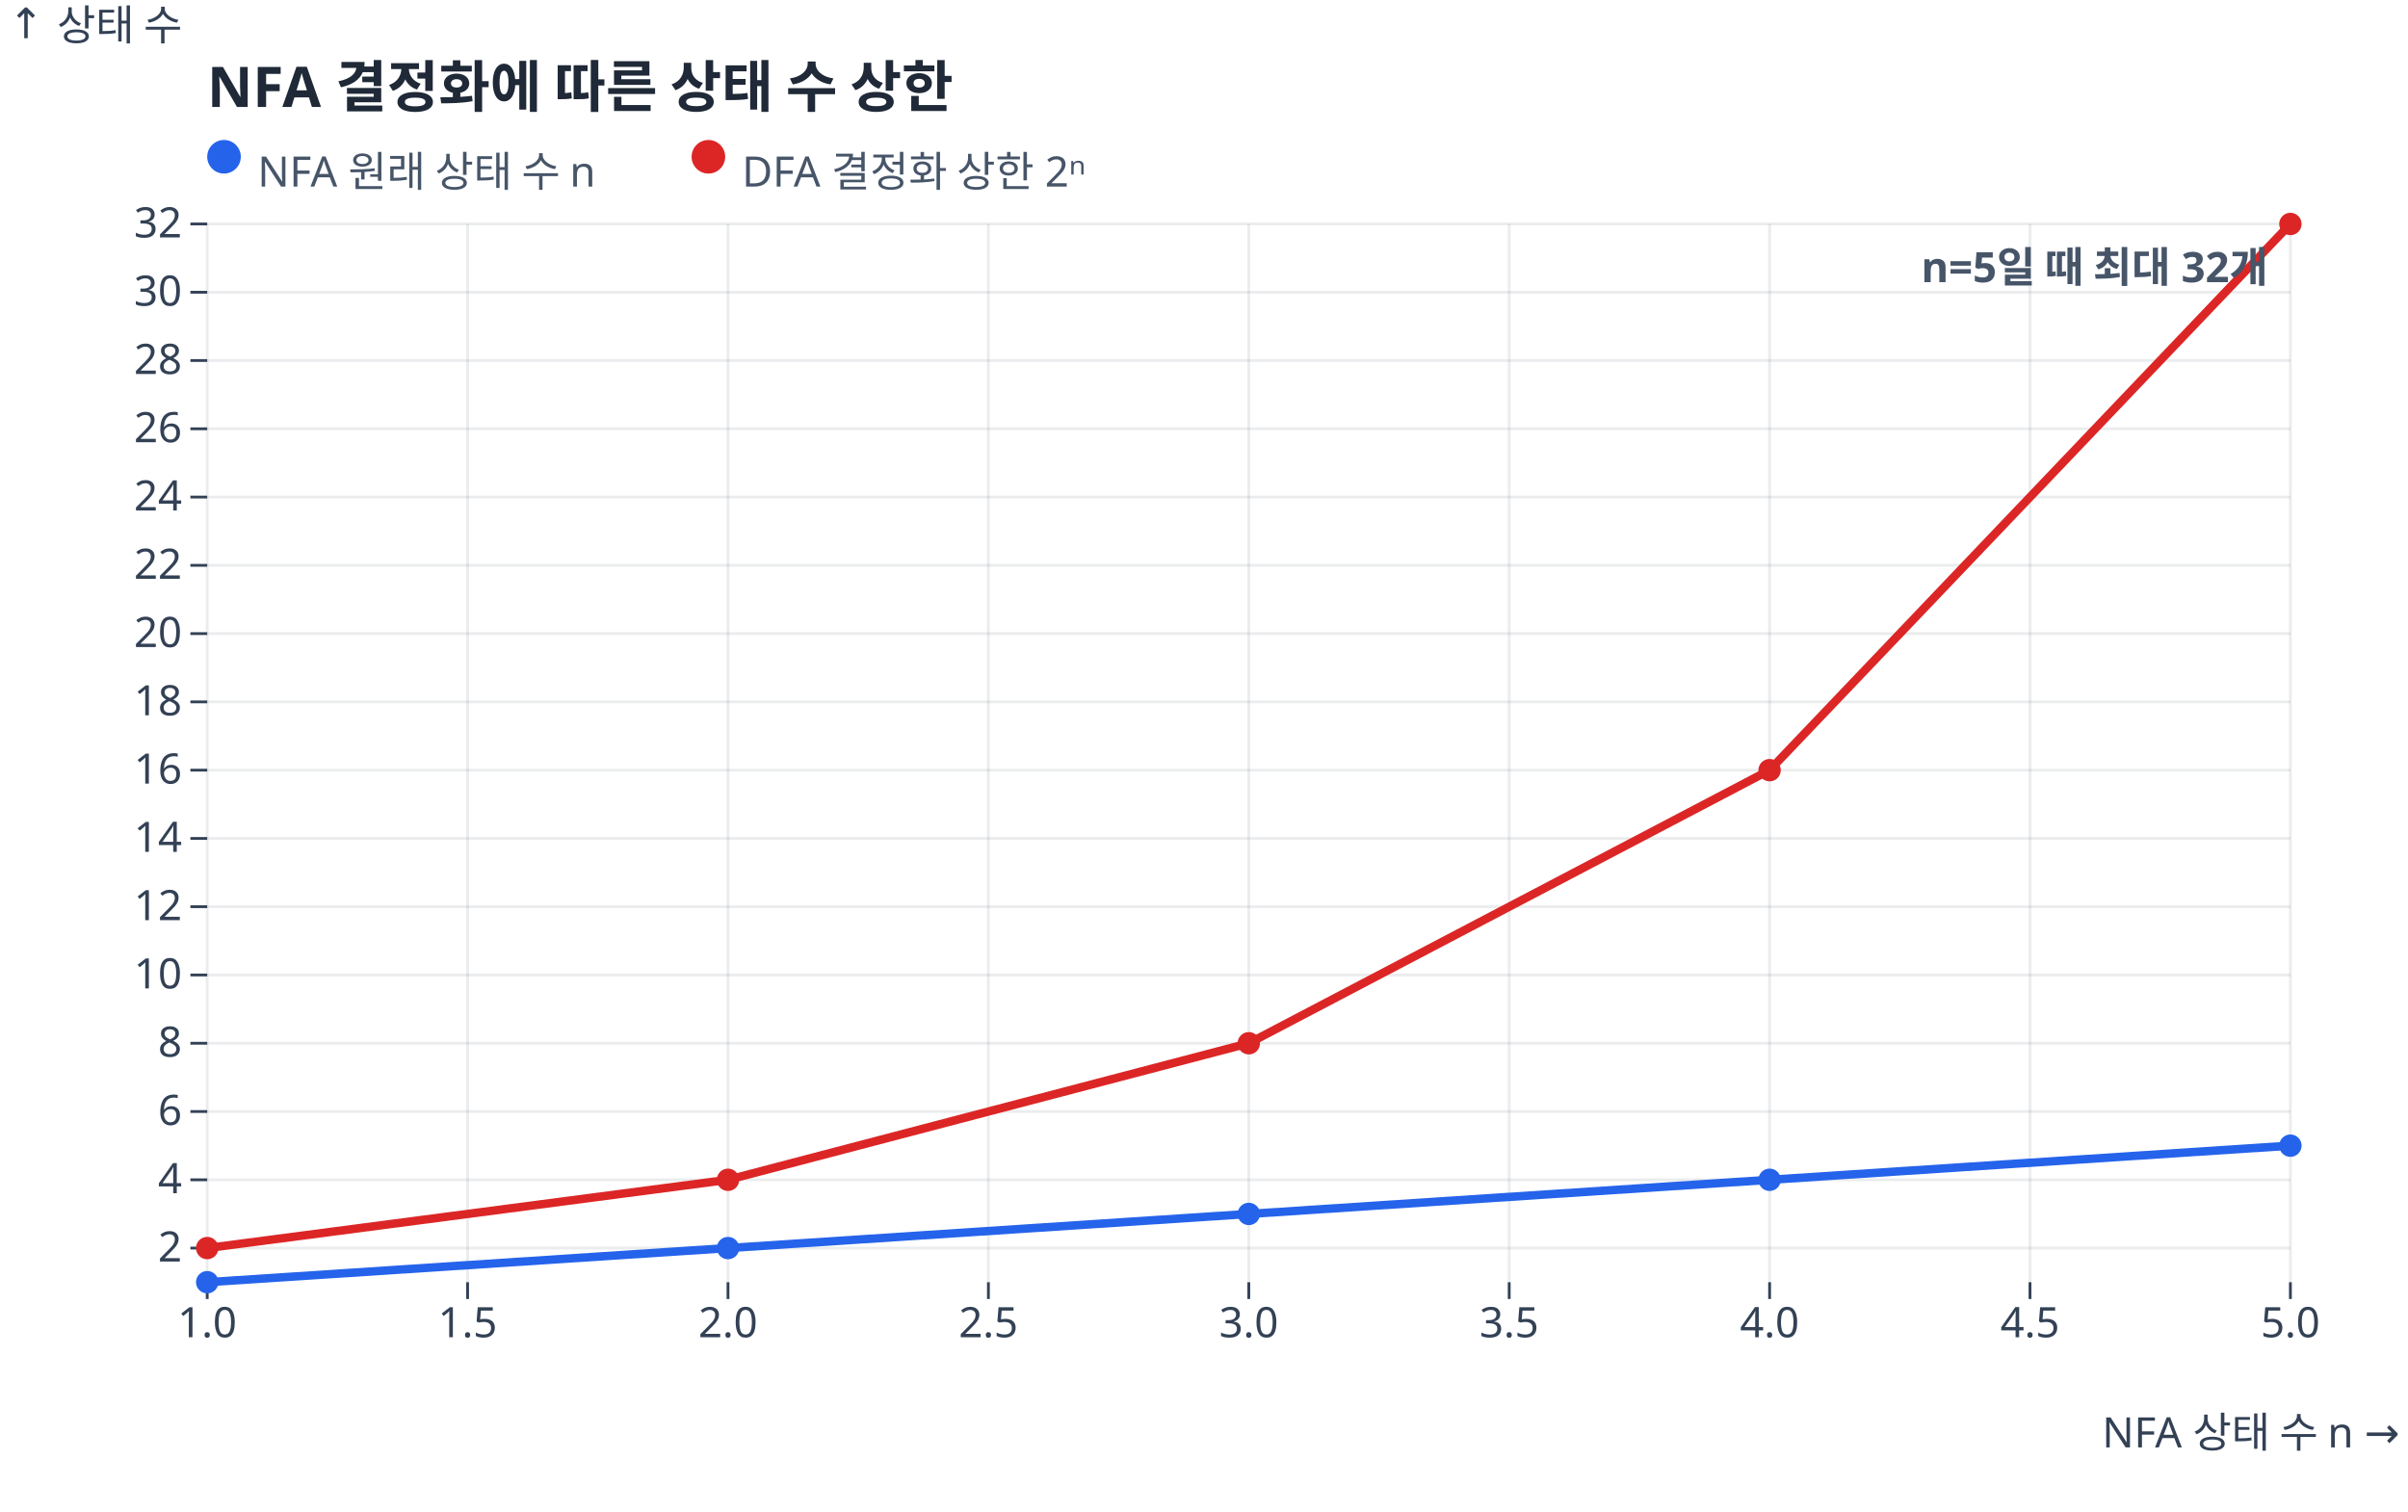
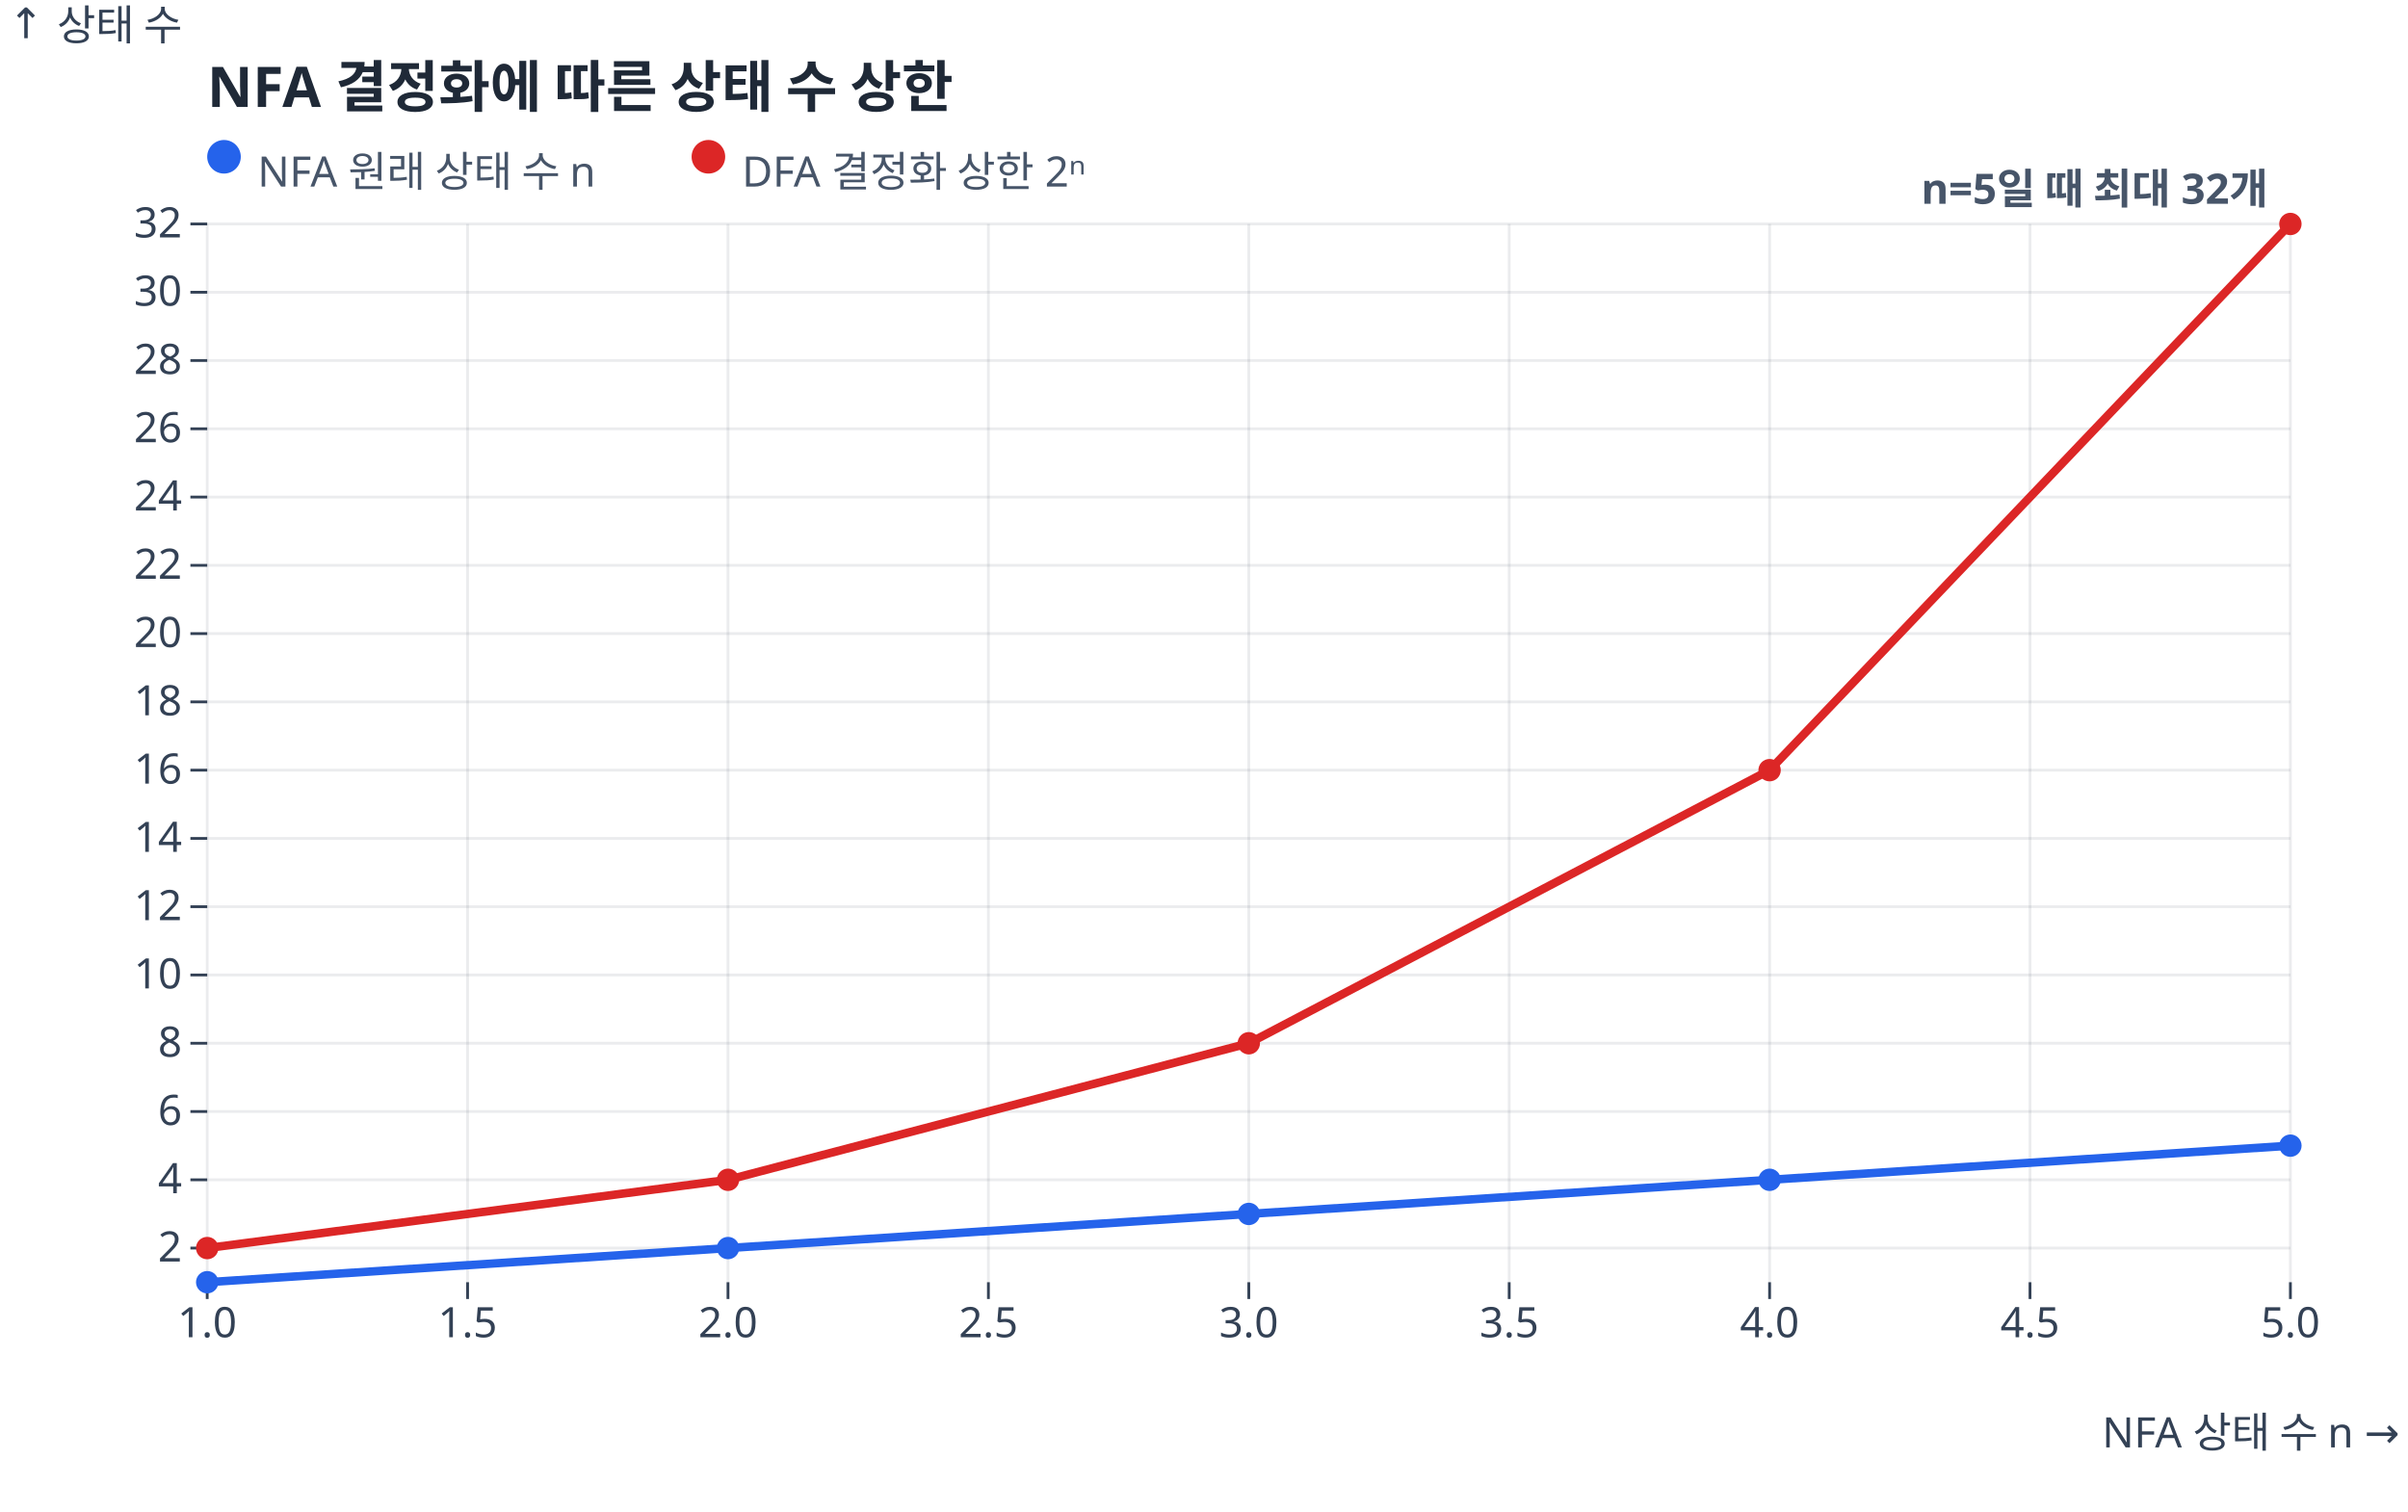
<svg xmlns="http://www.w3.org/2000/svg" class="plot-d6a7b5" fill="currentColor" font-family="system-ui, sans-serif" font-size="10" text-anchor="middle" width="860" height="540" viewBox="0 0 860 540" style="background: rgb(248, 250, 252); color: rgb(51, 65, 85); font-family: system-ui, sans-serif; font-size: 15px;" role="img" aria-label="NFA 결정화에 따른 상태 수 상한: NFA 원래 상태 수 n, DFA 결정화 상한 2ⁿ 계열 차트">
  <style>:where(.plot-d6a7b5) {
  --plot-background: white;
  display: block;
  height: auto;
  height: intrinsic;
  max-width: 100%;
}
:where(.plot-d6a7b5 text),
:where(.plot-d6a7b5 tspan) {
  white-space: pre;
}</style>
  <g aria-label="y-grid" aria-hidden="true" stroke="currentColor" stroke-opacity="0.1">
    <line x1="74" x2="818" y1="445.806" y2="445.806" />
    <line x1="74" x2="818" y1="421.419" y2="421.419" />
    <line x1="74" x2="818" y1="397.032" y2="397.032" />
    <line x1="74" x2="818" y1="372.645" y2="372.645" />
    <line x1="74" x2="818" y1="348.258" y2="348.258" />
    <line x1="74" x2="818" y1="323.871" y2="323.871" />
    <line x1="74" x2="818" y1="299.484" y2="299.484" />
    <line x1="74" x2="818" y1="275.097" y2="275.097" />
    <line x1="74" x2="818" y1="250.71" y2="250.71" />
    <line x1="74" x2="818" y1="226.323" y2="226.323" />
    <line x1="74" x2="818" y1="201.935" y2="201.935" />
    <line x1="74" x2="818" y1="177.548" y2="177.548" />
    <line x1="74" x2="818" y1="153.161" y2="153.161" />
    <line x1="74" x2="818" y1="128.774" y2="128.774" />
    <line x1="74" x2="818" y1="104.387" y2="104.387" />
    <line x1="74" x2="818" y1="80" y2="80" />
  </g>
  <g aria-label="y-axis tick" aria-hidden="true" fill="none" stroke="currentColor">
    <path transform="translate(74,445.8065)" d="M0,0L-6,0" />
    <path transform="translate(74,421.4194)" d="M0,0L-6,0" />
    <path transform="translate(74,397.0323)" d="M0,0L-6,0" />
    <path transform="translate(74,372.6452)" d="M0,0L-6,0" />
    <path transform="translate(74,348.2581)" d="M0,0L-6,0" />
    <path transform="translate(74,323.871)" d="M0,0L-6,0" />
    <path transform="translate(74,299.4839)" d="M0,0L-6,0" />
    <path transform="translate(74,275.0968)" d="M0,0L-6,0" />
    <path transform="translate(74,250.7097)" d="M0,0L-6,0" />
    <path transform="translate(74,226.3226)" d="M0,0L-6,0" />
    <path transform="translate(74,201.9355)" d="M0,0L-6,0" />
    <path transform="translate(74,177.5484)" d="M0,0L-6,0" />
    <path transform="translate(74,153.1613)" d="M0,0L-6,0" />
    <path transform="translate(74,128.7742)" d="M0,0L-6,0" />
    <path transform="translate(74,104.3871)" d="M0,0L-6,0" />
    <path transform="translate(74,80)" d="M0,0L-6,0" />
  </g>
  <g aria-label="y-axis tick label" text-anchor="end" font-variant="tabular-nums" transform="translate(-9,0)">
    <text y="0.32em" transform="translate(74,445.8065)">2</text>
    <text y="0.32em" transform="translate(74,421.4194)">4</text>
    <text y="0.32em" transform="translate(74,397.0323)">6</text>
    <text y="0.32em" transform="translate(74,372.6452)">8</text>
    <text y="0.32em" transform="translate(74,348.2581)">10</text>
    <text y="0.32em" transform="translate(74,323.871)">12</text>
    <text y="0.32em" transform="translate(74,299.4839)">14</text>
    <text y="0.32em" transform="translate(74,275.0968)">16</text>
    <text y="0.32em" transform="translate(74,250.7097)">18</text>
    <text y="0.32em" transform="translate(74,226.3226)">20</text>
    <text y="0.32em" transform="translate(74,201.9355)">22</text>
    <text y="0.32em" transform="translate(74,177.5484)">24</text>
    <text y="0.32em" transform="translate(74,153.1613)">26</text>
    <text y="0.32em" transform="translate(74,128.7742)">28</text>
    <text y="0.32em" transform="translate(74,104.3871)">30</text>
    <text y="0.32em" transform="translate(74,80)">32</text>
  </g>
  <g aria-label="y-axis label" text-anchor="start" transform="translate(-71,-77)">
    <text y="0.71em" transform="translate(74,80)">↑ 상태 수</text>
  </g>
  <g aria-label="x-grid" aria-hidden="true" stroke="currentColor" stroke-opacity="0.1">
    <line x1="74" x2="74" y1="80" y2="458" />
    <line x1="167" x2="167" y1="80" y2="458" />
    <line x1="260" x2="260" y1="80" y2="458" />
    <line x1="353" x2="353" y1="80" y2="458" />
    <line x1="446" x2="446" y1="80" y2="458" />
    <line x1="539" x2="539" y1="80" y2="458" />
    <line x1="632" x2="632" y1="80" y2="458" />
    <line x1="725" x2="725" y1="80" y2="458" />
    <line x1="818" x2="818" y1="80" y2="458" />
  </g>
  <g aria-label="x-axis tick" aria-hidden="true" fill="none" stroke="currentColor">
    <path transform="translate(74,458)" d="M0,0L0,6" />
    <path transform="translate(167,458)" d="M0,0L0,6" />
    <path transform="translate(260,458)" d="M0,0L0,6" />
    <path transform="translate(353,458)" d="M0,0L0,6" />
    <path transform="translate(446,458)" d="M0,0L0,6" />
    <path transform="translate(539,458)" d="M0,0L0,6" />
    <path transform="translate(632,458)" d="M0,0L0,6" />
    <path transform="translate(725,458)" d="M0,0L0,6" />
    <path transform="translate(818,458)" d="M0,0L0,6" />
  </g>
  <g aria-label="x-axis tick label" font-variant="tabular-nums" transform="translate(0,9)">
    <text y="0.71em" transform="translate(74,458)">1.0</text>
    <text y="0.71em" transform="translate(167,458)">1.5</text>
    <text y="0.71em" transform="translate(260,458)">2.0</text>
    <text y="0.71em" transform="translate(353,458)">2.5</text>
    <text y="0.71em" transform="translate(446,458)">3.0</text>
    <text y="0.71em" transform="translate(539,458)">3.5</text>
    <text y="0.71em" transform="translate(632,458)">4.0</text>
    <text y="0.71em" transform="translate(725,458)">4.5</text>
    <text y="0.71em" transform="translate(818,458)">5.0</text>
  </g>
  <g aria-label="x-axis label" text-anchor="end" transform="translate(39,59)">
    <text transform="translate(818,458)">NFA 상태 수 n →</text>
  </g>
  <g aria-label="text" fill="#1f2937" text-anchor="start" font-size="20" font-weight="700" transform="translate(0,-56)">
    <text y="0.71em" transform="translate(74,80)">NFA 결정화에 따른 상태 수 상한</text>
  </g>
  <g aria-label="dot" fill="#2563eb" transform="translate(6,-24)">
    <circle cx="74" cy="80" r="6" />
  </g>
  <g aria-label="text" fill="#475569" text-anchor="start" transform="translate(18,-24)">
    <text y="0.71em" transform="translate(74,80)">NFA 원래 상태 수 n</text>
  </g>
  <g aria-label="dot" fill="#dc2626" transform="translate(179,-24)">
    <circle cx="74" cy="80" r="6" />
  </g>
  <g aria-label="text" fill="#475569" text-anchor="start" transform="translate(191,-24)">
    <text y="0.71em" transform="translate(74,80)">DFA 결정화 상한 2ⁿ</text>
  </g>
  <g aria-label="line" fill="none" stroke-width="3" stroke-linejoin="round" stroke-linecap="round">
    <path stroke="#2563eb" d="M74,458L260,445.806L446,433.613L632,421.419L818,409.226" />
    <path stroke="#dc2626" d="M74,445.806L260,421.419L446,372.645L632,275.097L818,80" />
  </g>
  <g aria-label="dot">
    <circle cx="74" cy="458" r="4" fill="#2563eb" />
    <circle cx="74" cy="445.806" r="4" fill="#dc2626" />
    <circle cx="260" cy="445.806" r="4" fill="#2563eb" />
    <circle cx="260" cy="421.419" r="4" fill="#dc2626" />
    <circle cx="446" cy="433.613" r="4" fill="#2563eb" />
    <circle cx="446" cy="372.645" r="4" fill="#dc2626" />
    <circle cx="632" cy="421.419" r="4" fill="#2563eb" />
    <circle cx="632" cy="275.097" r="4" fill="#dc2626" />
    <circle cx="818" cy="409.226" r="4" fill="#2563eb" />
    <circle cx="818" cy="80" r="4" fill="#dc2626" />
  </g>
-   <g aria-label="text" fill="#475569" text-anchor="end" font-weight="600" transform="translate(-8,16)">
+   <g aria-label="text" fill="#475569" text-anchor="end" font-weight="600" transform="translate(-8,-12)">
    <text y="0.32em" transform="translate(818,80)">n=5일 때 최대 32개</text>
  </g>
</svg>
